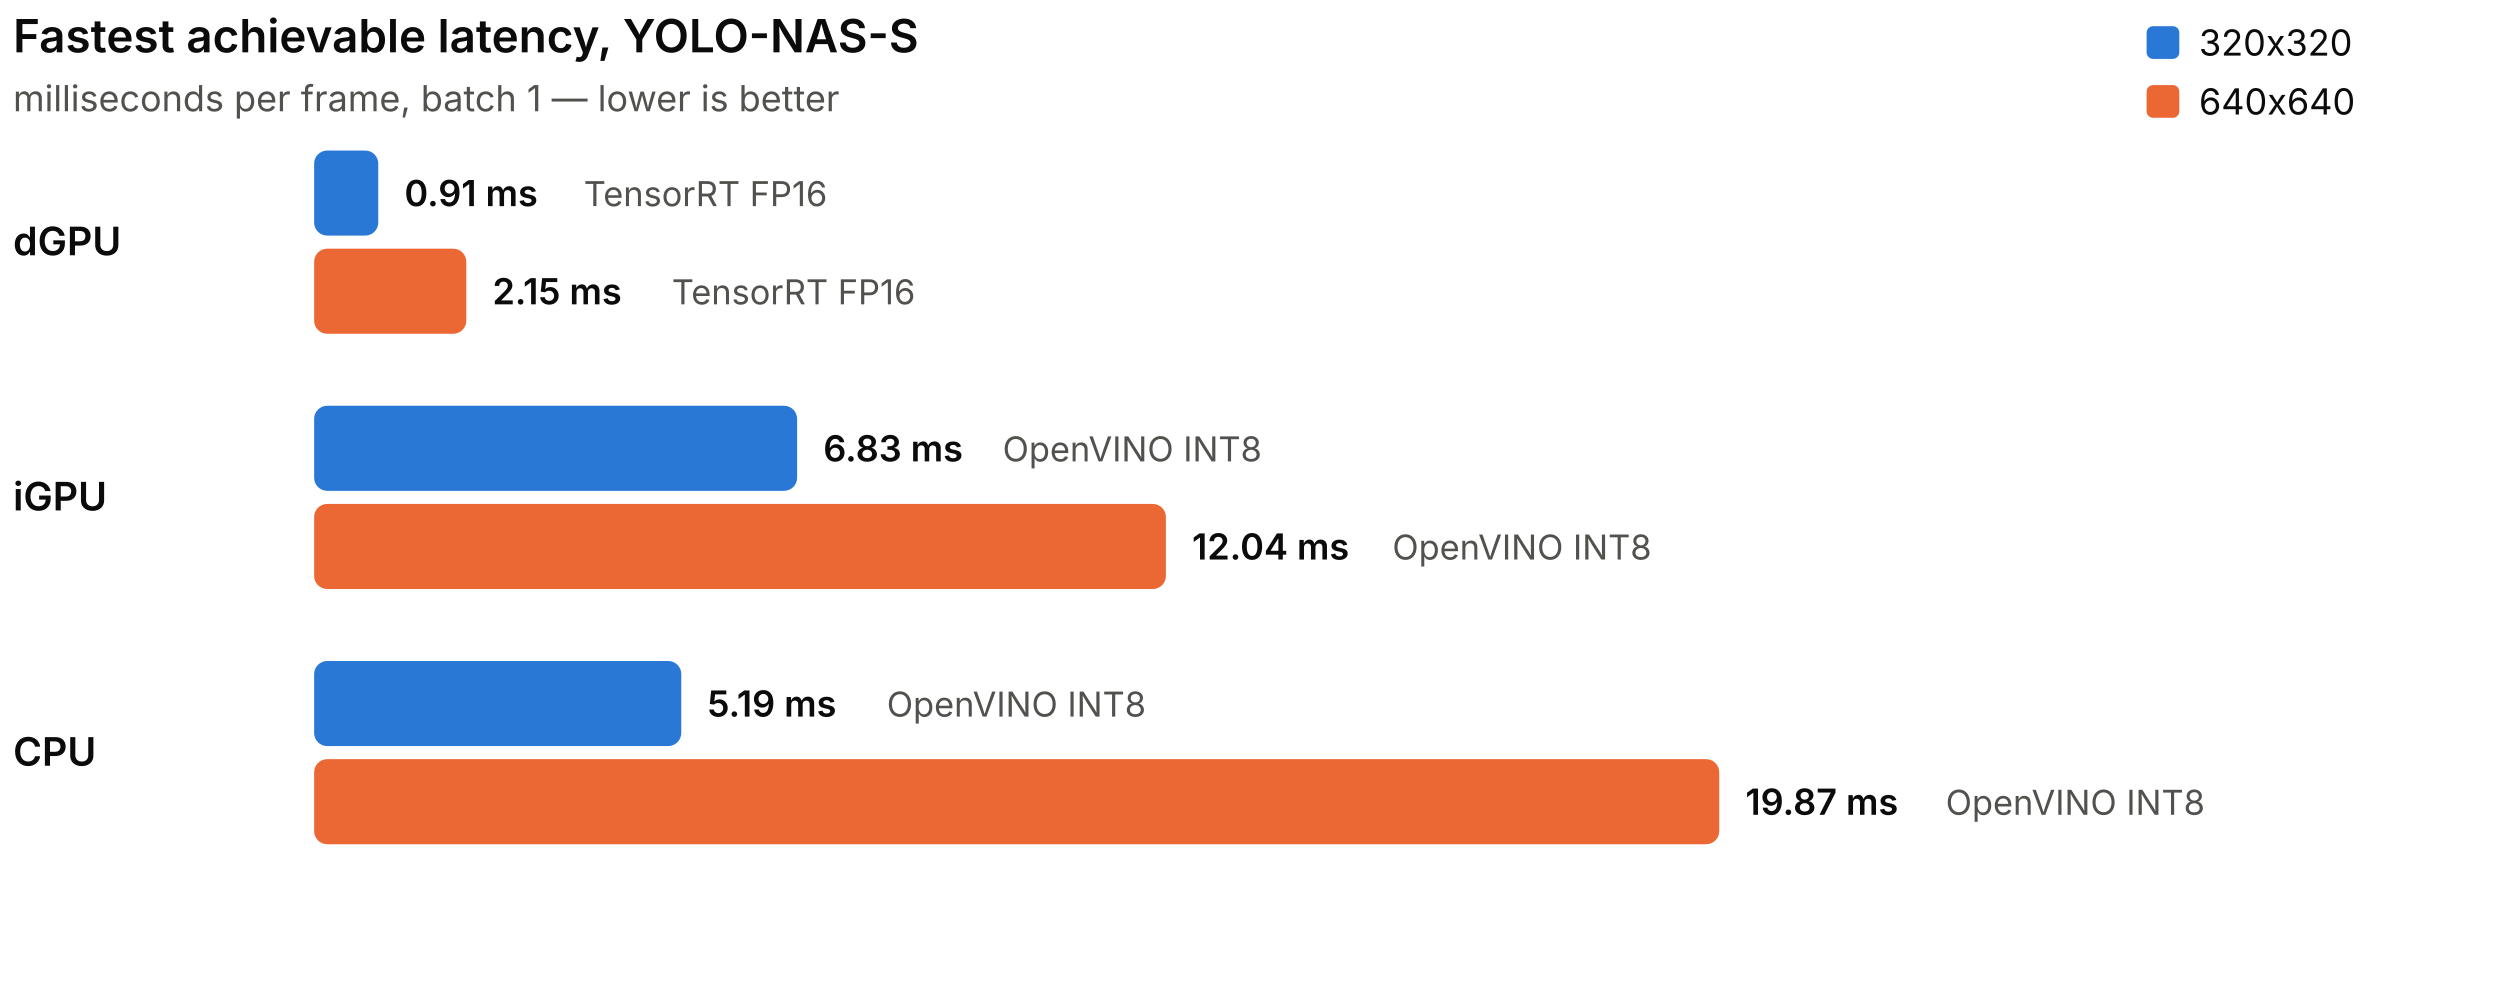
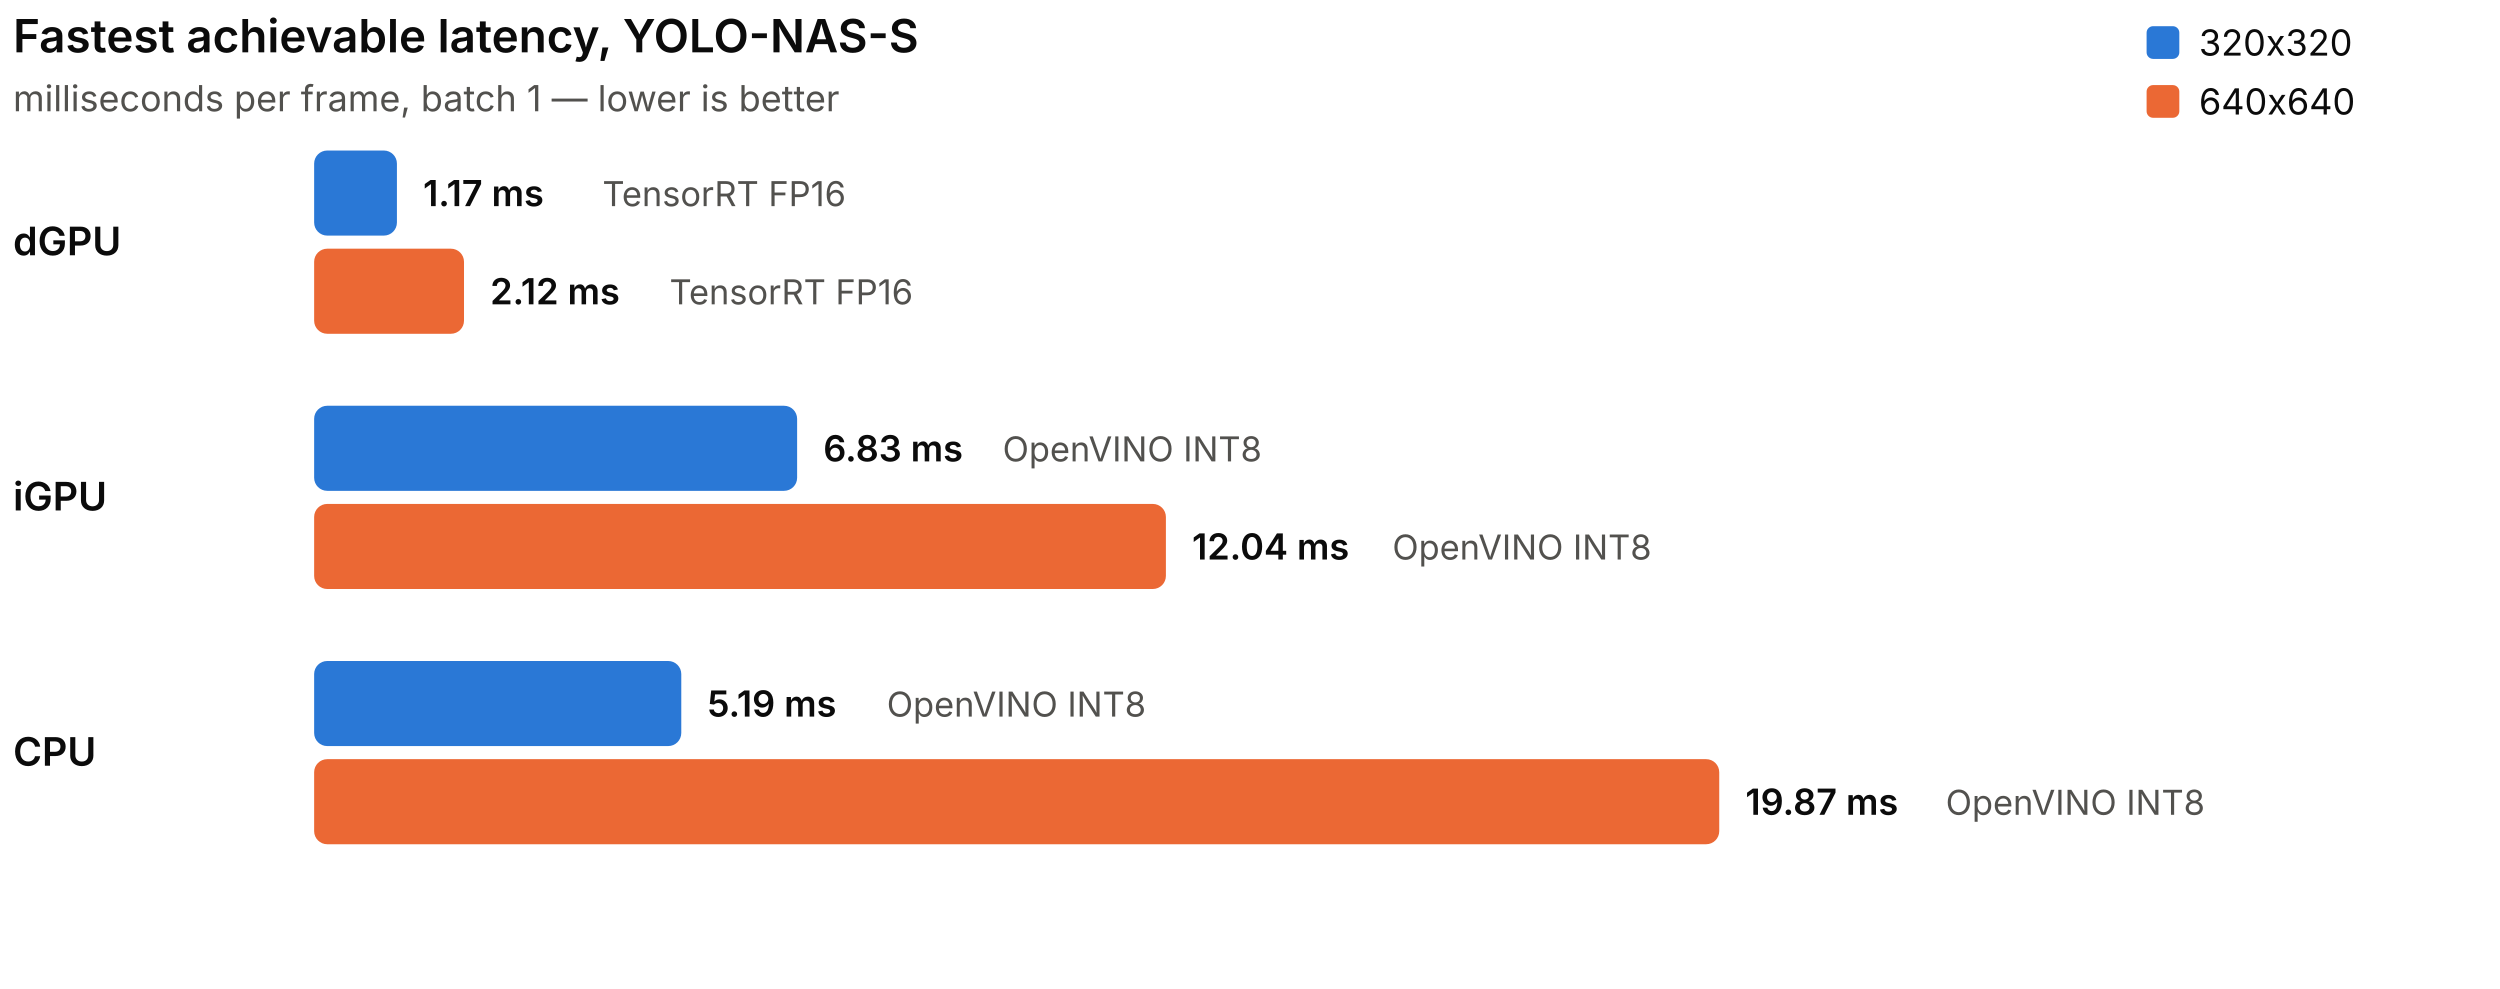
<svg xmlns="http://www.w3.org/2000/svg" viewBox="-4 0 764 302" width="764" height="302" font-family="system-ui,-apple-system,Segoe UI,sans-serif">
  <style>text{fill:#0b0b0b} .m{fill:#52514e}</style>
  <text x="0" y="16" font-size="14" font-weight="600">Fastest achievable latency, YOLO-NAS-S</text>
  <text x="0" y="34" font-size="11" class="m">milliseconds per frame, batch 1 — lower is better</text>
  <rect x="652" y="8" width="10" height="10" rx="2" fill="#2a78d6" />
  <text x="668" y="17" font-size="11">320x320</text>
  <rect x="652" y="26" width="10" height="10" rx="2" fill="#eb6834" />
  <text x="668" y="35" font-size="11">640x640</text>
  <text x="0" y="78.0" font-size="12" font-weight="600">dGPU</text>
-   <rect x="92" y="46" width="19.6" height="26" rx="4" fill="#2a78d6" />
-   <text x="119.6" y="63.0" font-size="11" font-weight="600">0.91 ms</text>
-   <text x="174.4" y="63.0" font-size="10.5" class="m">TensorRT FP16</text>
-   <rect x="92" y="76" width="46.5" height="26" rx="4" fill="#eb6834" />
-   <text x="146.5" y="93.0" font-size="11" font-weight="600">2.15 ms</text>
-   <text x="201.3" y="93.0" font-size="10.5" class="m">TensorRT FP16</text>
+   <rect x="92" y="46" width="25.3" height="26" rx="4" fill="#2a78d6" />
+   <text x="125.3" y="63.0" font-size="11" font-weight="600">1.17 ms</text>
+   <text x="180.1" y="63.0" font-size="10.5" class="m">TensorRT FP16</text>
+   <rect x="92" y="76" width="45.8" height="26" rx="4" fill="#eb6834" />
+   <text x="145.8" y="93.0" font-size="11" font-weight="600">2.12 ms</text>
+   <text x="200.6" y="93.0" font-size="10.5" class="m">TensorRT FP16</text>
  <text x="0" y="156.0" font-size="12" font-weight="600">iGPU</text>
  <rect x="92" y="124" width="147.6" height="26" rx="4" fill="#2a78d6" />
  <text x="247.6" y="141.0" font-size="11" font-weight="600">6.83 ms</text>
  <text x="302.4" y="141.0" font-size="10.5" class="m">OpenVINO INT8</text>
  <rect x="92" y="154" width="260.3" height="26" rx="4" fill="#eb6834" />
  <text x="360.3" y="171.0" font-size="11" font-weight="600">12.04 ms</text>
  <text x="421.5" y="171.0" font-size="10.5" class="m">OpenVINO INT8</text>
  <text x="0" y="234.0" font-size="12" font-weight="600">CPU</text>
  <rect x="92" y="202" width="112.2" height="26" rx="4" fill="#2a78d6" />
  <text x="212.2" y="219.0" font-size="11" font-weight="600">5.19 ms</text>
  <text x="267.0" y="219.0" font-size="10.5" class="m">OpenVINO INT8</text>
  <rect x="92" y="232" width="429.4" height="26" rx="4" fill="#eb6834" />
  <text x="529.4" y="249.0" font-size="11" font-weight="600">19.87 ms</text>
  <text x="590.6" y="249.0" font-size="10.5" class="m">OpenVINO INT8</text>
</svg>
